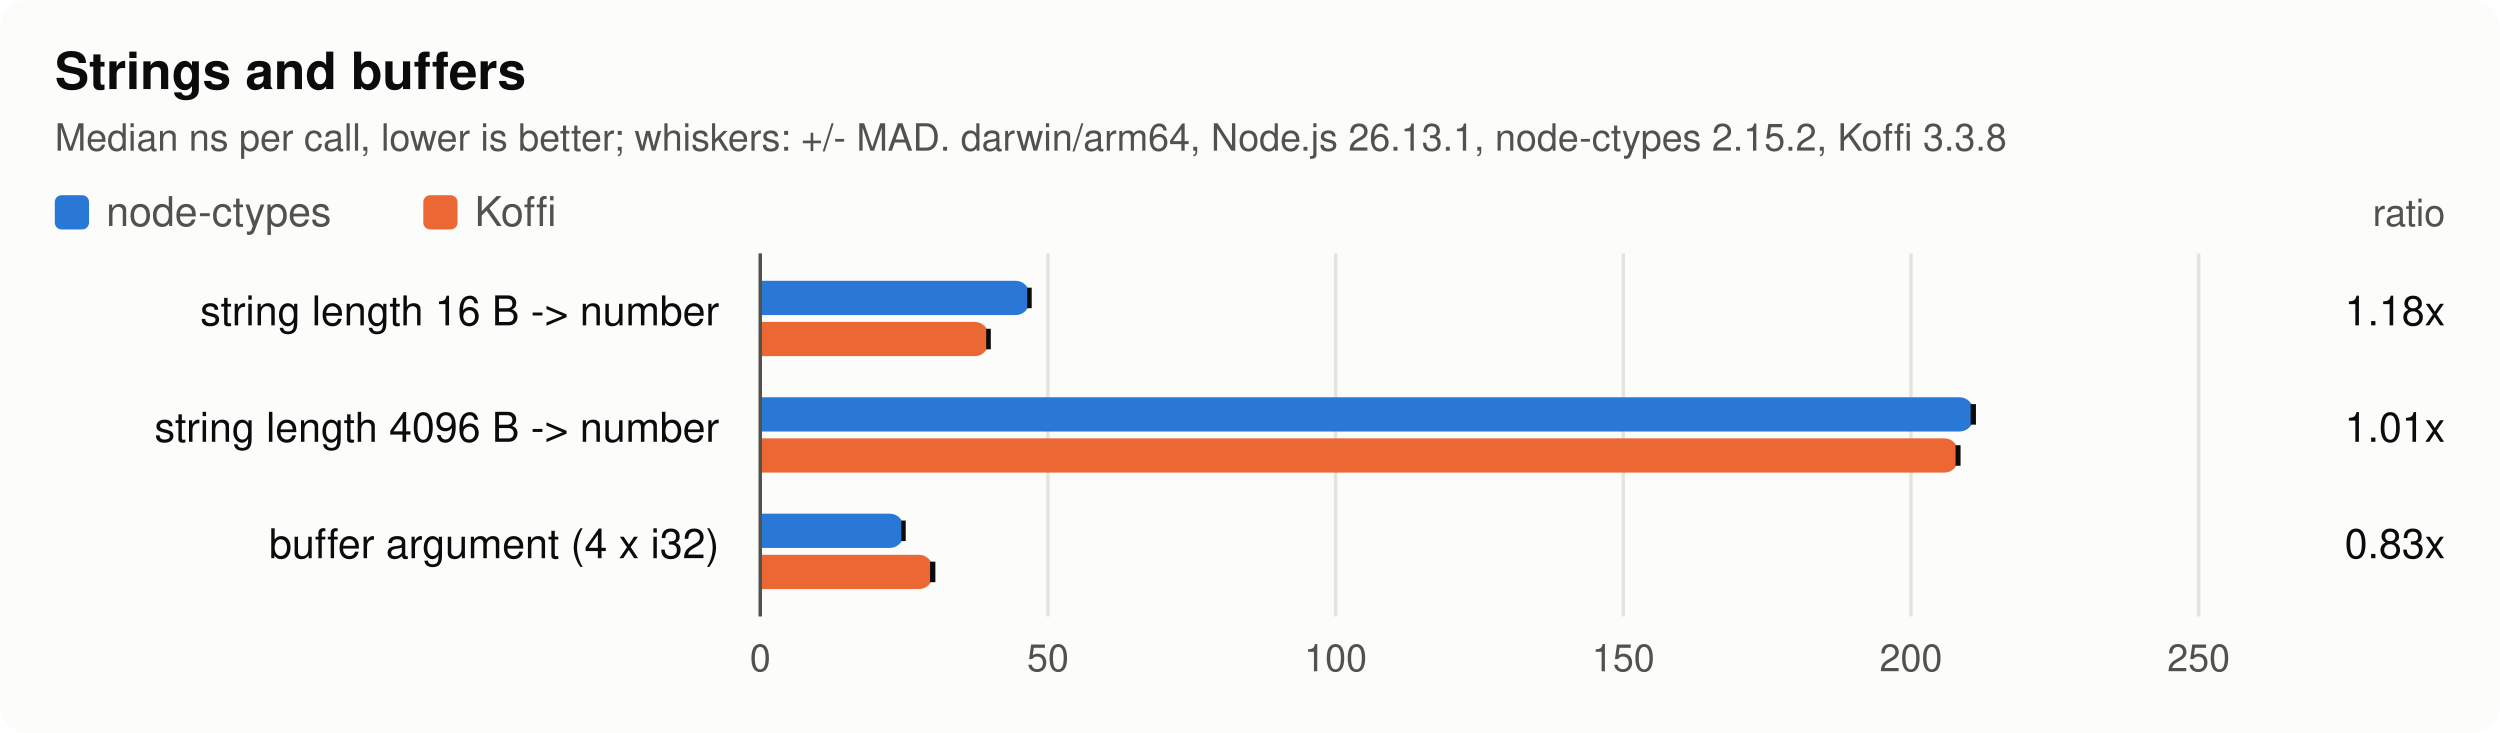
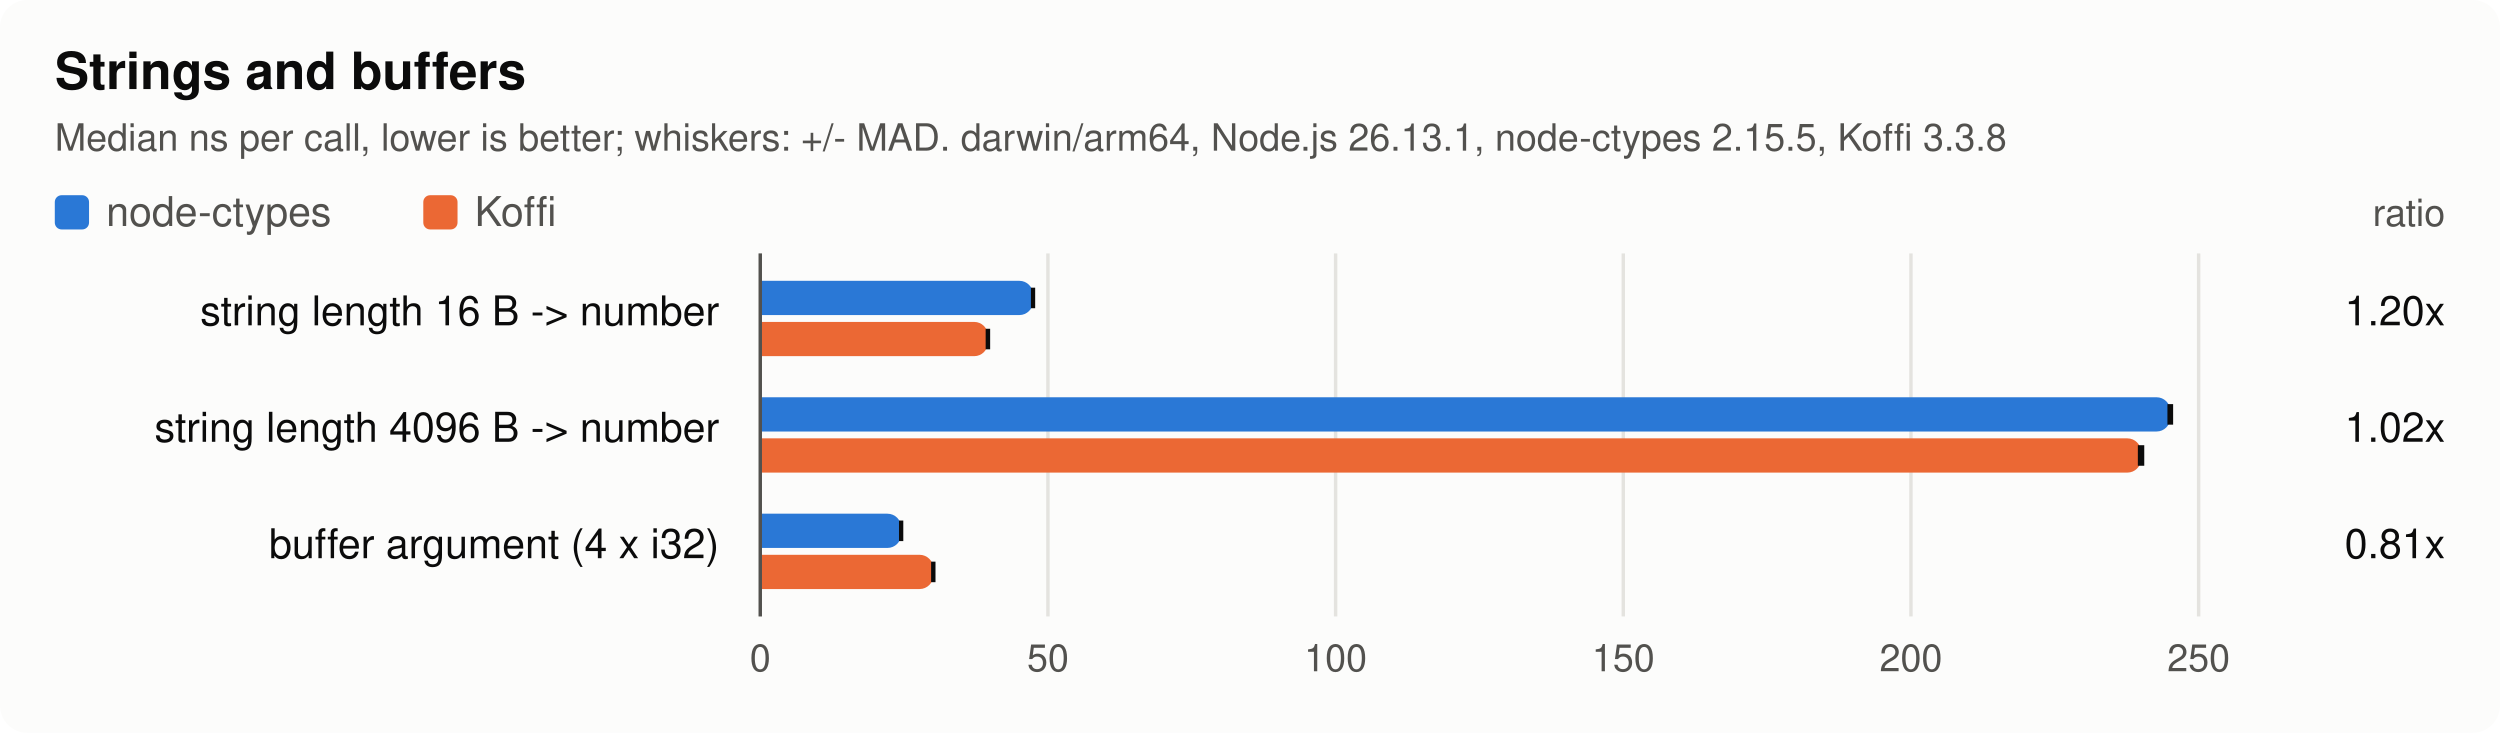
<svg xmlns="http://www.w3.org/2000/svg" width="730" height="214" viewBox="0 0 730 214" role="img" aria-label="Strings and buffers: node-ctypes vs Koffi, ns per call">
  <style>
.surface { fill: #fcfcfb; } .primary { fill: #0b0b0b; } .secondary { fill: #52514e; }
.ctypes { fill: #2a78d6; } .other { fill: #eb6834; }
.grid { stroke: #e4e3df; stroke-width: 1; } .baseline { stroke: #52514e; stroke-width: 1; }
.whisker { stroke: #0b0b0b; stroke-width: 1.2; }
text { font: 12px -apple-system, BlinkMacSystemFont, "Segoe UI", Helvetica, Arial, sans-serif; }
.title { font-size: 15px; font-weight: 600; } .small { font-size: 11px; } .group { font-weight: 600; }
.value { font-variant-numeric: tabular-nums; }
@media (prefers-color-scheme: dark) {
  .surface { fill: #1a1a19; } .primary { fill: #f0efec; } .secondary { fill: #c3c2b7; }
  .ctypes { fill: #3987e5; } .other { fill: #d95926; }
  .grid { stroke: #383835; } .baseline { stroke: #c3c2b7; } .whisker { stroke: #f0efec; }
}
</style>
  <rect class="surface" width="730" height="214" rx="8" />
  <text class="primary title" x="16" y="26">Strings and buffers</text>
-   <text class="secondary small" x="16" y="44">Median ns per call, lower is better; whiskers: +/- MAD. darwin/arm64, Node.js 26.13.1, node-ctypes 2.15.2, Koffi 3.3.8</text>
+   <text class="secondary small" x="16" y="44">Median ns per call, lower is better; whiskers: +/- MAD. darwin/arm64, Node.js 26.13.1, node-ctypes 2.15.5, Koffi 3.3.8</text>
  <rect class="ctypes" x="16" y="57" width="10" height="10" rx="2" />
  <text class="secondary" x="31" y="66">node-ctypes</text>
  <rect class="other" x="123.6" y="57" width="10" height="10" rx="2" />
  <text class="secondary" x="138.6" y="66">Koffi</text>
  <text class="secondary small" x="714" y="66" text-anchor="end">ratio</text>
  <line class="grid" x1="222" y1="74" x2="222" y2="180" />
  <text class="secondary small value" x="222" y="196" text-anchor="middle">0</text>
  <line class="grid" x1="306" y1="74" x2="306" y2="180" />
  <text class="secondary small value" x="306" y="196" text-anchor="middle">50</text>
  <line class="grid" x1="390" y1="74" x2="390" y2="180" />
  <text class="secondary small value" x="390" y="196" text-anchor="middle">100</text>
  <line class="grid" x1="474" y1="74" x2="474" y2="180" />
  <text class="secondary small value" x="474" y="196" text-anchor="middle">150</text>
  <line class="grid" x1="558" y1="74" x2="558" y2="180" />
  <text class="secondary small value" x="558" y="196" text-anchor="middle">200</text>
  <line class="grid" x1="642" y1="74" x2="642" y2="180" />
  <text class="secondary small value" x="642" y="196" text-anchor="middle">250</text>
  <text class="primary" x="210" y="95" text-anchor="end">string length 16 B -&gt; number</text>
-   <path class="ctypes" d="M222,82h74.594a4,4 0 0 1 4,4v2a4,4 0 0 1 -4,4h-74.594z" />
-   <path class="whisker" d="M300.532,87H300.657M300.532,84v6M300.657,84v6" />
-   <path class="other" d="M222,94h62.641a4,4 0 0 1 4,4v2a4,4 0 0 1 -4,4h-62.641z" />
-   <path class="whisker" d="M288.566,99H288.716M288.566,96v6M288.716,96v6" />
-   <text class="primary value" x="714" y="95" text-anchor="end">1.18x</text>
+   <path class="ctypes" d="M222,82h75.649a4,4 0 0 1 4,4v2a4,4 0 0 1 -4,4h-75.649z" />
+   <path class="whisker" d="M301.626,87H301.671M301.626,84v6M301.671,84v6" />
+   <path class="other" d="M222,94h62.469a4,4 0 0 1 4,4v2a4,4 0 0 1 -4,4h-62.469z" />
+   <path class="whisker" d="M288.412,99H288.525M288.412,96v6M288.525,96v6" />
+   <text class="primary value" x="714" y="95" text-anchor="end">1.20x</text>
  <text class="primary" x="210" y="129" text-anchor="end">string length 4096 B -&gt; number</text>
-   <path class="ctypes" d="M222,116h350.199a4,4 0 0 1 4,4v2a4,4 0 0 1 -4,4h-350.199z" />
-   <path class="whisker" d="M576.023,121H576.376M576.023,118v6M576.376,118v6" />
-   <path class="other" d="M222,128h345.756a4,4 0 0 1 4,4v2a4,4 0 0 1 -4,4h-345.756z" />
-   <path class="whisker" d="M571.627,133H571.884M571.627,130v6M571.884,130v6" />
-   <text class="primary value" x="714" y="129" text-anchor="end">1.01x</text>
+   <path class="ctypes" d="M222,116h407.721a4,4 0 0 1 4,4v2a4,4 0 0 1 -4,4h-407.721z" />
+   <path class="whisker" d="M633.49,121H633.953M633.49,118v6M633.953,118v6" />
+   <path class="other" d="M222,128h399.189a4,4 0 0 1 4,4v2a4,4 0 0 1 -4,4h-399.189z" />
+   <path class="whisker" d="M624.853,133H625.525M624.853,130v6M625.525,130v6" />
+   <text class="primary value" x="714" y="129" text-anchor="end">1.02x</text>
  <text class="primary" x="210" y="163" text-anchor="end">buffer argument (4 x i32)</text>
-   <path class="ctypes" d="M222,150h37.83a4,4 0 0 1 4,4v2a4,4 0 0 1 -4,4h-37.83z" />
-   <path class="whisker" d="M263.789,155H263.87M263.789,152v6M263.87,152v6" />
-   <path class="other" d="M222,162h46.355a4,4 0 0 1 4,4v2a4,4 0 0 1 -4,4h-46.355z" />
-   <path class="whisker" d="M272.181,167H272.528M272.181,164v6M272.528,164v6" />
-   <text class="primary value" x="714" y="163" text-anchor="end">0.83x</text>
+   <path class="ctypes" d="M222,150h37.134a4,4 0 0 1 4,4v2a4,4 0 0 1 -4,4h-37.134z" />
+   <path class="whisker" d="M263.106,155H263.163M263.106,152v6M263.163,152v6" />
+   <path class="other" d="M222,162h46.525a4,4 0 0 1 4,4v2a4,4 0 0 1 -4,4h-46.525z" />
+   <path class="whisker" d="M272.484,167H272.565M272.484,164v6M272.565,164v6" />
+   <text class="primary value" x="714" y="163" text-anchor="end">0.81x</text>
  <line class="baseline" x1="222" y1="74" x2="222" y2="180" />
</svg>
